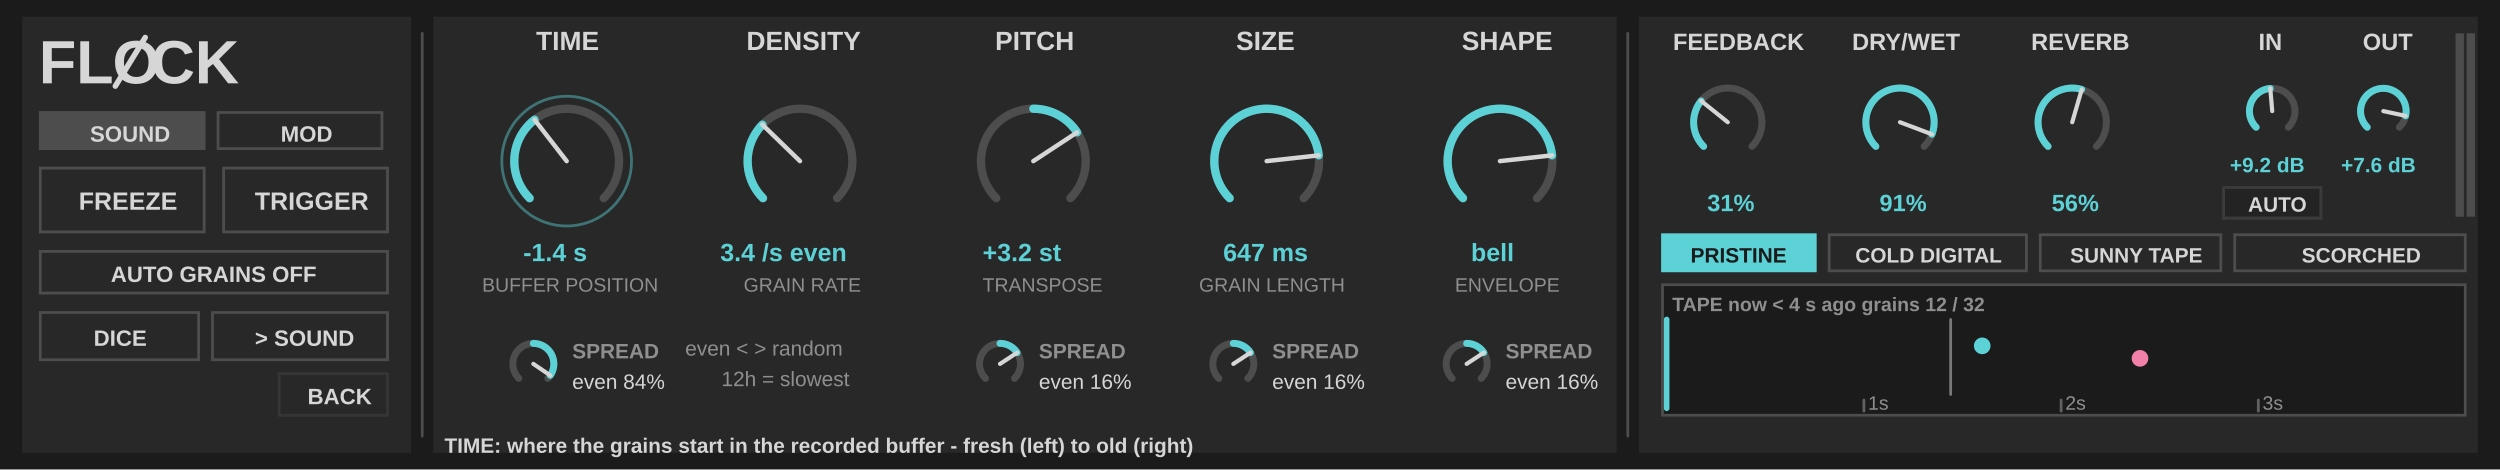
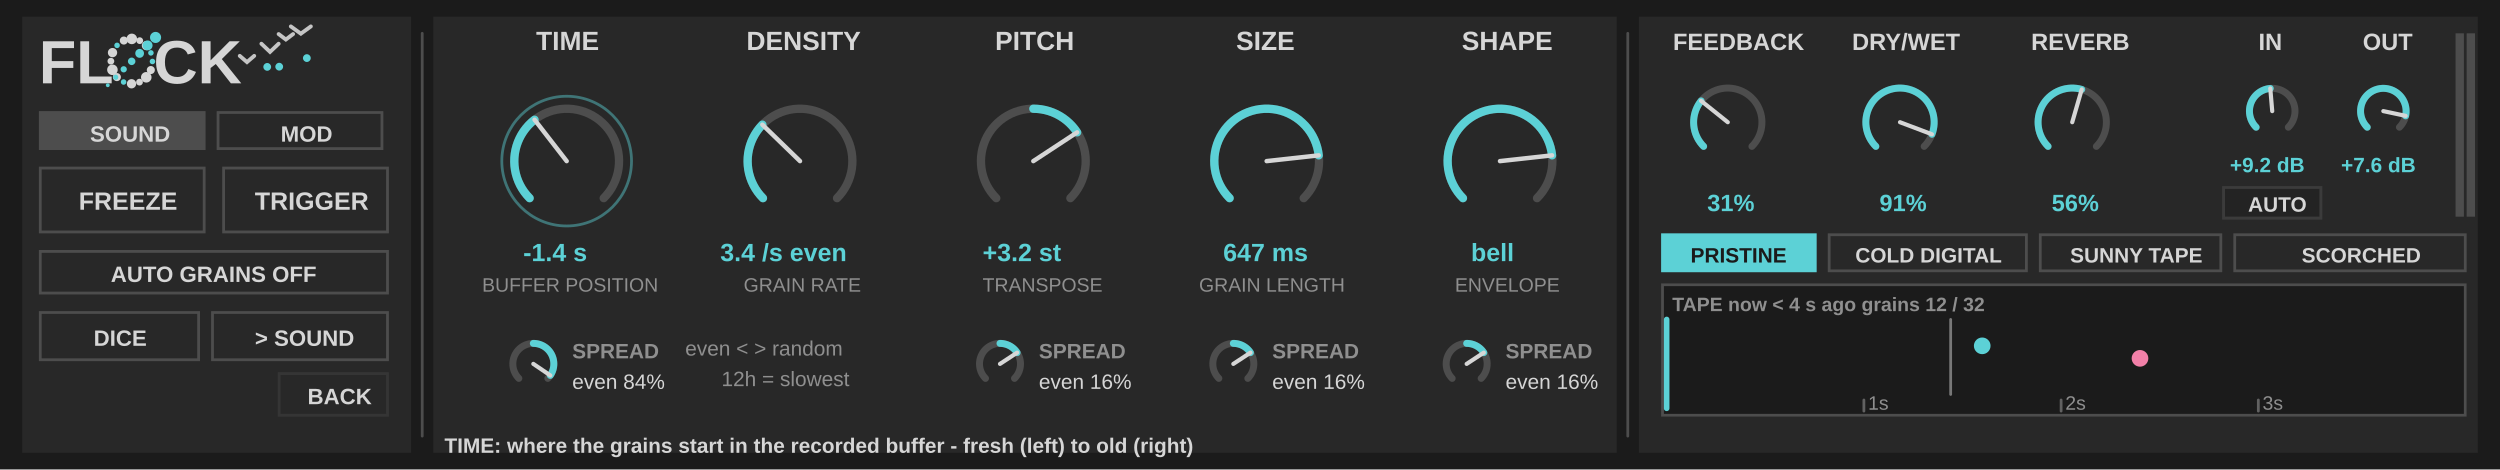
<svg xmlns="http://www.w3.org/2000/svg" width="900" height="169" viewBox="0 0 900 169">
  <defs />
  <path d="M0,0h900v169h-900Z" fill="rgba(27,27,27,1)" />
  <path d="M8,6h140v157h-140Z" fill="rgba(40,40,40,1)" />
  <path d="M156,6h426v157h-426Z" fill="rgba(40,40,40,1)" />
  <path d="M590,6h302v157h-302Z" fill="rgba(40,40,40,1)" />
  <text x="14" y="30" font-family="Arial,Helvetica,sans-serif" font-size="22" font-weight="700" fill="rgba(214,214,214,1)">FL</text>
-   <text x="40.52" y="30" font-family="Arial,Helvetica,sans-serif" font-size="22" font-weight="700" fill="rgba(214,214,214,1)">O</text>
-   <path d="M41.52,31L52.28,13.5" fill="none" stroke="rgba(214,214,214,1)" stroke-width="2" stroke-linecap="round" />
-   <text x="54.28" y="30" font-family="Arial,Helvetica,sans-serif" font-size="22" font-weight="700" fill="rgba(214,214,214,1)">CK</text>
+   <path d="M53.88,22.131a1,1 0 1,0 2,0a1,1 0 1,0 -2,0" fill="rgba(92,209,214,1)" />
+   <path d="M52.842,25.218a1.45,1.45 0 1,0 2.9,0a1.45,1.45 0 1,0 -2.9,0" fill="rgba(214,214,214,1)" />
+   <path d="M50.756,27.828a1.9,1.9 0 1,0 3.8,0a1.9,1.9 0 1,0 -3.8,0" fill="rgba(214,214,214,1)" />
+   <path d="M48.994,29.563a1.225,1.225 0 1,0 2.45,0a1.225,1.225 0 1,0 -2.45,0" fill="rgba(214,214,214,1)" />
+   <path d="M45.678,30.158a1.675,1.675 0 1,0 3.35,0a1.675,1.675 0 1,0 -3.35,0" fill="rgba(214,214,214,1)" />
+   <path d="M43.494,29.524a1,1 0 1,0 2,0a1,1 0 1,0 -2,0" fill="rgba(92,209,214,1)" />
+   <path d="M40.628,27.756a1.45,1.45 0 1,0 2.9,0a1.45,1.45 0 1,0 -2.9,0" fill="rgba(214,214,214,1)" />
+   <path d="M38.571,25.124a1.9,1.9 0 1,0 3.8,0a1.9,1.9 0 1,0 -3.8,0" fill="rgba(214,214,214,1)" />
+   <path d="M38.695,22.029a1.225,1.225 0 1,0 2.45,0a1.225,1.225 0 1,0 -2.45,0" fill="rgba(214,214,214,1)" />
+   <path d="M38.833,18.942a1.675,1.675 0 1,0 3.35,0a1.675,1.675 0 1,0 -3.35,0" fill="rgba(214,214,214,1)" />
+   <path d="M41.144,16.332a1,1 0 1,0 2,0a1,1 0 1,0 -2,0" fill="rgba(92,209,214,1)" />
+   <path d="M43.131,14.597a1.45,1.45 0 1,0 2.9,0a1.45,1.45 0 1,0 -2.9,0" fill="rgba(214,214,214,1)" />
+   <path d="M45.547,14.002a1.9,1.9 0 1,0 3.8,0a1.9,1.9 0 1,0 -3.8,0" fill="rgba(214,214,214,1)" />
+   <path d="M49.081,14.636a1.225,1.225 0 1,0 2.45,0a1.225,1.225 0 1,0 -2.45,0" fill="rgba(214,214,214,1)" />
+   <path d="M51.047,16.404a1.675,1.675 0 1,0 3.35,0a1.675,1.675 0 1,0 -3.35,0" fill="rgba(214,214,214,1)" />
+   <path d="M53.329,19.036a1,1 0 1,0 2,0a1,1 0 1,0 -2,0" fill="rgba(92,209,214,1)" />
+   <path d="M38.098,30.682a0.7,0.7 0 1,0 1.4,0a0.7,0.7 0 1,0 -1.4,0" fill="rgba(92,209,214,1)" />
+   <path d="M40.749,27.815a0.917,0.917 0 1,0 1.833,0a0.917,0.917 0 1,0 -1.833,0" fill="rgba(92,209,214,1)" />
+   <path d="M43.399,24.947a1.133,1.133 0 1,0 2.267,0a1.133,1.133 0 1,0 -2.267,0" fill="rgba(92,209,214,1)" />
+   <path d="M46.05,22.08a1.35,1.35 0 1,0 2.7,0a1.35,1.35 0 1,0 -2.7,0" fill="rgba(92,209,214,1)" />
+   <path d="M48.701,19.213a1.567,1.567 0 1,0 3.133,0a1.567,1.567 0 1,0 -3.133,0" fill="rgba(92,209,214,1)" />
+   <path d="M51.351,16.345a1.783,1.783 0 1,0 3.567,0a1.783,1.783 0 1,0 -3.567,0" fill="rgba(92,209,214,1)" />
+   <path d="M54.002,13.478a2,2 0 1,0 4,0a2,2 0 1,0 -4,0" fill="rgba(92,209,214,1)" />
+   <text x="55.28" y="30" font-family="Arial,Helvetica,sans-serif" font-size="22" font-weight="700" fill="rgba(214,214,214,1)">CK</text>
+   <path d="M86.316,20.112L88.916,22.353L91.516,20.112" fill="none" stroke="rgba(214,214,214,0.9)" stroke-width="1.4" stroke-linecap="round" />
+   <path d="M94.106,15.743L97.206,18.68L100.306,15.743" fill="none" stroke="rgba(214,214,214,0.9)" stroke-width="1.4" stroke-linecap="round" />
+   <path d="M94.803,24.081a1.4,1.4 0 1,0 2.8,0a1.4,1.4 0 1,0 -2.8,0" fill="rgba(92,209,214,1)" />
+   <path d="M100.31,12.264L102.91,14.225L105.51,12.264" fill="none" stroke="rgba(214,214,214,0.9)" stroke-width="1.4" stroke-linecap="round" />
+   <path d="M99.116,24.008a1.4,1.4 0 1,0 2.8,0a1.4,1.4 0 1,0 -2.8,0" fill="rgba(92,209,214,1)" />
+   <path d="M104.703,9.512L108.303,12.122L111.903,9.512" fill="none" stroke="rgba(214,214,214,0.9)" stroke-width="1.4" stroke-linecap="round" />
+   <path d="M109.066,20.912a1.4,1.4 0 1,0 2.8,0a1.4,1.4 0 1,0 -2.8,0" fill="rgba(92,209,214,1)" />
  <path d="M14,40h60v14h-60Z" fill="rgba(77,77,77,1)" />
  <text x="32.4" y="51" font-family="Arial,Helvetica,sans-serif" font-size="8" font-weight="700" fill="rgba(214,214,214,1)">SOUND</text>
  <path d="M78.5,40.5h59v13h-59Z" fill="none" stroke="rgba(77,77,77,1)" stroke-width="1" stroke-linecap="round" />
  <text x="101.04" y="51" font-family="Arial,Helvetica,sans-serif" font-size="8" font-weight="700" fill="rgba(214,214,214,1)">MOD</text>
  <path d="M14,60h60v24h-60Z" fill="rgba(40,40,40,1)" />
  <path d="M14.5,60.5h59v23h-59Z" fill="none" stroke="rgba(77,77,77,1)" stroke-width="1" stroke-linecap="round" />
  <text x="28.34" y="75.5" font-family="Arial,Helvetica,sans-serif" font-size="9" font-weight="700" fill="rgba(214,214,214,1)">FREEZE</text>
  <path d="M80,60h60v24h-60Z" fill="rgba(40,40,40,1)" />
  <path d="M80.5,60.5h59v23h-59Z" fill="none" stroke="rgba(77,77,77,1)" stroke-width="1" stroke-linecap="round" />
  <text x="91.73" y="75.5" font-family="Arial,Helvetica,sans-serif" font-size="9" font-weight="700" fill="rgba(214,214,214,1)">TRIGGER</text>
  <path d="M14,90h126v16h-126Z" fill="rgba(40,40,40,1)" />
  <path d="M14.5,90.5h125v15h-125Z" fill="none" stroke="rgba(77,77,77,1)" stroke-width="1" stroke-linecap="round" />
  <text x="39.88" y="101.5" font-family="Arial,Helvetica,sans-serif" font-size="8" font-weight="700" fill="rgba(214,214,214,1)">AUTO GRAINS  OFF</text>
  <path d="M14,112h58v18h-58Z" fill="rgba(40,40,40,1)" />
  <path d="M14.5,112.5h57v17h-57Z" fill="none" stroke="rgba(77,77,77,1)" stroke-width="1" stroke-linecap="round" />
  <text x="33.72" y="124.5" font-family="Arial,Helvetica,sans-serif" font-size="8" font-weight="700" fill="rgba(214,214,214,1)">DICE</text>
  <path d="M76,112h64v18h-64Z" fill="rgba(40,40,40,1)" />
  <path d="M76.5,112.5h63v17h-63Z" fill="none" stroke="rgba(77,77,77,1)" stroke-width="1" stroke-linecap="round" />
  <text x="91.76" y="124.5" font-family="Arial,Helvetica,sans-serif" font-size="8" font-weight="700" fill="rgba(214,214,214,1)">&gt; SOUND</text>
  <text x="16" y="145" font-family="Arial,Helvetica,sans-serif" font-size="8" font-weight="700" fill="rgba(92,209,214,1)" />
  <path d="M100,134h40v16h-40Z" fill="rgba(40,40,40,0.35)" />
  <path d="M100.5,134.5h39v15h-39Z" fill="none" stroke="rgba(77,77,77,0.35)" stroke-width="1" stroke-linecap="round" />
  <text x="110.72" y="145.5" font-family="Arial,Helvetica,sans-serif" font-size="8" font-weight="700" fill="rgba(214,214,214,1)">BACK</text>
  <path d="M152,12L152,157" fill="none" stroke="rgba(77,77,77,1)" stroke-width="1" stroke-linecap="round" />
  <text x="192.98" y="18" font-family="Arial,Helvetica,sans-serif" font-size="9.5" font-weight="700" fill="rgba(214,214,214,1)">TIME</text>
  <path d="M190.664,71.336L189.642,70.229L188.712,69.045L187.88,67.79L187.15,66.473L186.528,65.101L186.017,63.685L185.621,62.232L185.342,60.752L185.182,59.254L185.142,57.749L185.222,56.245L185.422,54.752L185.74,53.281L186.175,51.839L186.723,50.436L187.382,49.082L188.146,47.784L189.012,46.552L189.973,45.393L191.024,44.314L192.157,43.322L193.366,42.424L194.643,41.625L195.979,40.931L197.366,40.345L198.796,39.872L200.259,39.515L201.746,39.275L203.247,39.155L204.753,39.155L206.254,39.275L207.741,39.515L209.204,39.872L210.634,40.345L212.021,40.931L213.357,41.625L214.634,42.424L215.843,43.322L216.976,44.314L218.027,45.393L218.988,46.552L219.854,47.784L220.618,49.082L221.277,50.436L221.825,51.839L222.26,53.281L222.578,54.752L222.778,56.245L222.858,57.749L222.818,59.254L222.658,60.752L222.379,62.232L221.983,63.685L221.472,65.101L220.85,66.473L220.12,67.79L219.288,69.045L218.358,70.229L217.336,71.336" fill="none" stroke="rgba(77,77,77,1)" stroke-width="2.99" stroke-linecap="round" />
  <path d="M190.664,71.336L189.676,70.269L188.774,69.129L187.962,67.923L187.245,66.658L186.628,65.342L186.114,63.982L185.706,62.586L185.407,61.163L185.219,59.721L185.142,58.269L185.177,56.816L185.324,55.369L185.583,53.938L185.95,52.532L186.425,51.157L187.004,49.824L187.685,48.539L188.462,47.31L189.332,46.145L190.289,45.05L191.327,44.032L192.441,43.098" fill="none" stroke="rgba(92,209,214,1)" stroke-width="2.99" stroke-linecap="round" />
  <path d="M204,58L192.441,43.098" fill="none" stroke="rgba(214,214,214,1)" stroke-width="1.61" stroke-linecap="round" />
  <path d="M180.65,58a23.35,23.35 0 1,0 46.7,0a23.35,23.35 0 1,0 -46.7,0" fill="none" stroke="rgba(92,209,214,0.45)" stroke-width="1" stroke-linecap="round" />
  <text x="188.34" y="94" font-family="Arial,Helvetica,sans-serif" font-size="9" font-weight="700" fill="rgba(92,209,214,1)">-1.4 s</text>
  <text x="173.55" y="105" font-family="Arial,Helvetica,sans-serif" font-size="7" font-weight="400" fill="rgba(143,143,143,1)">BUFFER POSITION</text>
  <path d="M186.782,136.218L186.382,135.785L186.018,135.322L185.692,134.831L185.407,134.315L185.163,133.779L184.963,133.224L184.808,132.656L184.699,132.077L184.636,131.491L184.621,130.902L184.652,130.313L184.73,129.729L184.855,129.153L185.025,128.589L185.24,128.04L185.497,127.51L185.796,127.003L186.135,126.52L186.511,126.067L186.922,125.644L187.366,125.256L187.839,124.905L188.338,124.592L188.861,124.321L189.404,124.092L189.964,123.906L190.536,123.767L191.118,123.673L191.705,123.626L192.295,123.626L192.882,123.673L193.464,123.767L194.036,123.906L194.596,124.092L195.139,124.321L195.662,124.592L196.161,124.905L196.634,125.256L197.078,125.644L197.489,126.067L197.865,126.52L198.204,127.003L198.503,127.51L198.76,128.04L198.975,128.589L199.145,129.153L199.27,129.729L199.348,130.313L199.379,130.902L199.364,131.491L199.301,132.077L199.192,132.656L199.037,133.224L198.837,133.779L198.593,134.315L198.308,134.831L197.982,135.322L197.618,135.785L197.218,136.218" fill="none" stroke="rgba(77,77,77,1)" stroke-width="2.5" stroke-linecap="round" />
  <path d="M192,123.62L192.571,123.642L193.138,123.708L193.699,123.818L194.249,123.971L194.786,124.166L195.306,124.402L195.806,124.677L196.284,124.991L196.736,125.34L197.16,125.723L197.552,126.138L197.912,126.582L198.236,127.053L198.522,127.547L198.77,128.061L198.977,128.594L199.142,129.141L199.264,129.699L199.343,130.264L199.378,130.834L199.369,131.406L199.315,131.974L199.218,132.537L199.078,133.091L198.895,133.632L198.671,134.157L198.406,134.664L198.104,135.148" fill="none" stroke="rgba(92,209,214,1)" stroke-width="2.5" stroke-linecap="round" />
  <path d="M192,131L198.104,135.148" fill="none" stroke="rgba(214,214,214,1)" stroke-width="1.5" stroke-linecap="round" />
  <text x="206" y="129" font-family="Arial,Helvetica,sans-serif" font-size="7.5" font-weight="700" fill="rgba(143,143,143,1)">SPREAD</text>
  <text x="206" y="140" font-family="Arial,Helvetica,sans-serif" font-size="7.5" font-weight="400" fill="rgba(214,214,214,1)">even 84%</text>
  <text x="268.715" y="18" font-family="Arial,Helvetica,sans-serif" font-size="9.5" font-weight="700" fill="rgba(214,214,214,1)">DENSITY</text>
  <path d="M274.664,71.336L273.642,70.229L272.712,69.045L271.88,67.79L271.15,66.473L270.528,65.101L270.017,63.685L269.621,62.232L269.342,60.752L269.182,59.254L269.142,57.749L269.222,56.245L269.422,54.752L269.74,53.281L270.175,51.839L270.723,50.436L271.382,49.082L272.146,47.784L273.012,46.552L273.973,45.393L275.024,44.314L276.157,43.322L277.366,42.424L278.643,41.625L279.979,40.931L281.366,40.345L282.796,39.872L284.259,39.515L285.746,39.275L287.247,39.155L288.753,39.155L290.254,39.275L291.741,39.515L293.204,39.872L294.634,40.345L296.021,40.931L297.357,41.625L298.634,42.424L299.843,43.322L300.976,44.314L302.027,45.393L302.988,46.552L303.854,47.784L304.618,49.082L305.277,50.436L305.825,51.839L306.26,53.281L306.578,54.752L306.778,56.245L306.858,57.749L306.818,59.254L306.658,60.752L306.379,62.232L305.983,63.685L305.472,65.101L304.85,66.473L304.12,67.79L303.288,69.045L302.358,70.229L301.336,71.336" fill="none" stroke="rgba(77,77,77,1)" stroke-width="2.99" stroke-linecap="round" />
  <path d="M274.664,71.336L273.668,70.26L272.759,69.11L271.942,67.892L271.223,66.615L270.604,65.286L270.091,63.913L269.686,62.504L269.391,61.067L269.209,59.613L269.141,58.148L269.186,56.683L269.345,55.225L269.617,53.785L270,52.37L270.492,50.988L271.089,49.65L271.789,48.361L272.587,47.131L273.478,45.967L274.456,44.875" fill="none" stroke="rgba(92,209,214,1)" stroke-width="2.99" stroke-linecap="round" />
  <path d="M288,58L274.456,44.875" fill="none" stroke="rgba(214,214,214,1)" stroke-width="1.61" stroke-linecap="round" />
  <text x="259.29" y="94" font-family="Arial,Helvetica,sans-serif" font-size="9" font-weight="700" fill="rgba(92,209,214,1)">3.4 /s even</text>
  <text x="267.7" y="105" font-family="Arial,Helvetica,sans-serif" font-size="7" font-weight="400" fill="rgba(143,143,143,1)">GRAIN RATE</text>
  <text x="246.675" y="128" font-family="Arial,Helvetica,sans-serif" font-size="7.5" font-weight="400" fill="rgba(143,143,143,1)">even  &lt;   &gt;  random</text>
  <text x="259.725" y="139" font-family="Arial,Helvetica,sans-serif" font-size="7.5" font-weight="400" fill="rgba(143,143,143,1)">12h = slowest</text>
  <text x="358.225" y="18" font-family="Arial,Helvetica,sans-serif" font-size="9.5" font-weight="700" fill="rgba(214,214,214,1)">PITCH</text>
  <path d="M358.664,71.336L357.642,70.229L356.712,69.045L355.88,67.79L355.15,66.473L354.528,65.101L354.017,63.685L353.621,62.232L353.342,60.752L353.182,59.254L353.142,57.749L353.222,56.245L353.422,54.752L353.74,53.281L354.175,51.839L354.723,50.436L355.382,49.082L356.146,47.784L357.012,46.552L357.973,45.393L359.024,44.314L360.157,43.322L361.366,42.424L362.643,41.625L363.979,40.931L365.366,40.345L366.796,39.872L368.259,39.515L369.746,39.275L371.247,39.155L372.753,39.155L374.254,39.275L375.741,39.515L377.204,39.872L378.634,40.345L380.021,40.931L381.357,41.625L382.634,42.424L383.843,43.322L384.976,44.314L386.027,45.393L386.988,46.552L387.854,47.784L388.618,49.082L389.277,50.436L389.825,51.839L390.26,53.281L390.578,54.752L390.778,56.245L390.858,57.749L390.818,59.254L390.658,60.752L390.379,62.232L389.983,63.685L389.472,65.101L388.85,66.473L388.12,67.79L387.288,69.045L386.358,70.229L385.336,71.336" fill="none" stroke="rgba(77,77,77,1)" stroke-width="2.99" stroke-linecap="round" />
  <path d="M372,39.14L373.434,39.195L374.86,39.358L376.27,39.63L377.654,40.008L379.006,40.49L380.318,41.073L381.581,41.755L382.789,42.53L383.934,43.396L385.01,44.346L386.011,45.375L386.93,46.477L387.763,47.645" fill="none" stroke="rgba(92,209,214,1)" stroke-width="2.99" stroke-linecap="round" />
  <path d="M372,58L387.763,47.645" fill="none" stroke="rgba(214,214,214,1)" stroke-width="1.61" stroke-linecap="round" />
  <text x="353.73" y="94" font-family="Arial,Helvetica,sans-serif" font-size="9" font-weight="700" fill="rgba(92,209,214,1)">+3.2 st</text>
  <text x="353.73" y="105" font-family="Arial,Helvetica,sans-serif" font-size="7" font-weight="400" fill="rgba(143,143,143,1)">TRANSPOSE</text>
  <path d="M354.782,136.218L354.382,135.785L354.018,135.322L353.692,134.831L353.407,134.315L353.163,133.779L352.963,133.224L352.808,132.656L352.699,132.077L352.636,131.491L352.621,130.902L352.652,130.313L352.73,129.729L352.855,129.153L353.025,128.589L353.24,128.04L353.497,127.51L353.796,127.003L354.135,126.52L354.511,126.067L354.922,125.644L355.366,125.256L355.839,124.905L356.338,124.592L356.861,124.321L357.404,124.092L357.964,123.906L358.536,123.767L359.118,123.673L359.705,123.626L360.295,123.626L360.882,123.673L361.464,123.767L362.036,123.906L362.596,124.092L363.139,124.321L363.662,124.592L364.161,124.905L364.634,125.256L365.078,125.644L365.489,126.067L365.865,126.52L366.204,127.003L366.503,127.51L366.76,128.04L366.975,128.589L367.145,129.153L367.27,129.729L367.348,130.313L367.379,130.902L367.364,131.491L367.301,132.077L367.192,132.656L367.037,133.224L366.837,133.779L366.593,134.315L366.308,134.831L365.982,135.322L365.618,135.785L365.218,136.218" fill="none" stroke="rgba(77,77,77,1)" stroke-width="2.5" stroke-linecap="round" />
  <path d="M360,123.62L360.561,123.641L361.119,123.705L361.671,123.812L362.213,123.959L362.742,124.148L363.255,124.376L363.749,124.643L364.222,124.947L364.67,125.285L365.091,125.657L365.482,126.06L365.842,126.491L366.168,126.948" fill="none" stroke="rgba(92,209,214,1)" stroke-width="2.5" stroke-linecap="round" />
  <path d="M360,131L366.168,126.948" fill="none" stroke="rgba(214,214,214,1)" stroke-width="1.5" stroke-linecap="round" />
  <text x="374" y="129" font-family="Arial,Helvetica,sans-serif" font-size="7.5" font-weight="700" fill="rgba(143,143,143,1)">SPREAD</text>
  <text x="374" y="140" font-family="Arial,Helvetica,sans-serif" font-size="7.5" font-weight="400" fill="rgba(214,214,214,1)">even 16%</text>
  <text x="444.98" y="18" font-family="Arial,Helvetica,sans-serif" font-size="9.5" font-weight="700" fill="rgba(214,214,214,1)">SIZE</text>
  <path d="M442.664,71.336L441.642,70.229L440.712,69.045L439.88,67.79L439.15,66.473L438.528,65.101L438.017,63.685L437.621,62.232L437.342,60.752L437.182,59.254L437.142,57.749L437.222,56.245L437.422,54.752L437.74,53.281L438.175,51.839L438.723,50.436L439.382,49.082L440.146,47.784L441.012,46.552L441.973,45.393L443.024,44.314L444.157,43.322L445.366,42.424L446.643,41.625L447.979,40.931L449.366,40.345L450.796,39.872L452.259,39.515L453.746,39.275L455.247,39.155L456.753,39.155L458.254,39.275L459.741,39.515L461.204,39.872L462.634,40.345L464.021,40.931L465.357,41.625L466.634,42.424L467.843,43.322L468.976,44.314L470.027,45.393L470.988,46.552L471.854,47.784L472.618,49.082L473.277,50.436L473.825,51.839L474.26,53.281L474.578,54.752L474.778,56.245L474.858,57.749L474.818,59.254L474.658,60.752L474.379,62.232L473.983,63.685L473.472,65.101L472.85,66.473L472.12,67.79L471.288,69.045L470.358,70.229L469.336,71.336" fill="none" stroke="rgba(77,77,77,1)" stroke-width="2.99" stroke-linecap="round" />
  <path d="M442.664,71.336L441.647,70.235L440.72,69.056L439.89,67.807L439.162,66.496L438.54,65.132L438.029,63.722L437.631,62.277L437.35,60.804L437.186,59.314L437.141,57.815L437.215,56.317L437.408,54.83L437.719,53.364L438.145,51.926L438.684,50.527L439.332,49.175L440.086,47.879L440.94,46.646L441.89,45.486L442.928,44.405L444.05,43.409L445.246,42.506L446.511,41.701L447.836,40.999L449.212,40.404L450.632,39.92L452.085,39.551L453.563,39.298L455.056,39.164L456.555,39.148L458.051,39.252L459.534,39.474L460.995,39.813L462.423,40.268L463.812,40.834L465.151,41.509L466.432,42.288L467.647,43.166L468.789,44.138L469.849,45.198L470.823,46.338L471.702,47.553L472.482,48.833L473.158,50.171L473.726,51.559L474.182,52.988L474.522,54.448L474.746,55.93" fill="none" stroke="rgba(92,209,214,1)" stroke-width="2.99" stroke-linecap="round" />
  <path d="M456,58L474.746,55.93" fill="none" stroke="rgba(214,214,214,1)" stroke-width="1.61" stroke-linecap="round" />
  <text x="440.34" y="94" font-family="Arial,Helvetica,sans-serif" font-size="9" font-weight="700" fill="rgba(92,209,214,1)">647 ms</text>
  <text x="431.64" y="105" font-family="Arial,Helvetica,sans-serif" font-size="7" font-weight="400" fill="rgba(143,143,143,1)">GRAIN LENGTH</text>
  <path d="M438.782,136.218L438.382,135.785L438.018,135.322L437.692,134.831L437.407,134.315L437.163,133.779L436.963,133.224L436.808,132.656L436.699,132.077L436.636,131.491L436.621,130.902L436.652,130.313L436.73,129.729L436.855,129.153L437.025,128.589L437.24,128.04L437.497,127.51L437.796,127.003L438.135,126.52L438.511,126.067L438.922,125.644L439.366,125.256L439.839,124.905L440.338,124.592L440.861,124.321L441.404,124.092L441.964,123.906L442.536,123.767L443.118,123.673L443.705,123.626L444.295,123.626L444.882,123.673L445.464,123.767L446.036,123.906L446.596,124.092L447.139,124.321L447.662,124.592L448.161,124.905L448.634,125.256L449.078,125.644L449.489,126.067L449.865,126.52L450.204,127.003L450.503,127.51L450.76,128.04L450.975,128.589L451.145,129.153L451.27,129.729L451.348,130.313L451.379,130.902L451.364,131.491L451.301,132.077L451.192,132.656L451.037,133.224L450.837,133.779L450.593,134.315L450.308,134.831L449.982,135.322L449.618,135.785L449.218,136.218" fill="none" stroke="rgba(77,77,77,1)" stroke-width="2.5" stroke-linecap="round" />
  <path d="M444,123.62L444.561,123.641L445.119,123.705L445.671,123.812L446.213,123.959L446.742,124.148L447.255,124.376L447.749,124.643L448.222,124.947L448.67,125.285L449.091,125.657L449.482,126.06L449.842,126.491L450.168,126.948" fill="none" stroke="rgba(92,209,214,1)" stroke-width="2.5" stroke-linecap="round" />
  <path d="M444,131L450.168,126.948" fill="none" stroke="rgba(214,214,214,1)" stroke-width="1.5" stroke-linecap="round" />
  <text x="458" y="129" font-family="Arial,Helvetica,sans-serif" font-size="7.5" font-weight="700" fill="rgba(143,143,143,1)">SPREAD</text>
  <text x="458" y="140" font-family="Arial,Helvetica,sans-serif" font-size="7.5" font-weight="400" fill="rgba(214,214,214,1)">even 16%</text>
  <text x="526.225" y="18" font-family="Arial,Helvetica,sans-serif" font-size="9.5" font-weight="700" fill="rgba(214,214,214,1)">SHAPE</text>
  <path d="M526.664,71.336L525.642,70.229L524.712,69.045L523.88,67.79L523.15,66.473L522.528,65.101L522.017,63.685L521.621,62.232L521.342,60.752L521.182,59.254L521.142,57.749L521.222,56.245L521.422,54.752L521.74,53.281L522.175,51.839L522.723,50.436L523.382,49.082L524.146,47.784L525.012,46.552L525.973,45.393L527.024,44.314L528.157,43.322L529.366,42.424L530.643,41.625L531.979,40.931L533.366,40.345L534.796,39.872L536.259,39.515L537.746,39.275L539.247,39.155L540.753,39.155L542.254,39.275L543.741,39.515L545.204,39.872L546.634,40.345L548.021,40.931L549.357,41.625L550.634,42.424L551.843,43.322L552.976,44.314L554.027,45.393L554.988,46.552L555.854,47.784L556.618,49.082L557.277,50.436L557.825,51.839L558.26,53.281L558.578,54.752L558.778,56.245L558.858,57.749L558.818,59.254L558.658,60.752L558.379,62.232L557.983,63.685L557.472,65.101L556.85,66.473L556.12,67.79L555.288,69.045L554.358,70.229L553.336,71.336" fill="none" stroke="rgba(77,77,77,1)" stroke-width="2.99" stroke-linecap="round" />
  <path d="M526.664,71.336L525.647,70.235L524.72,69.056L523.89,67.807L523.162,66.496L522.54,65.132L522.029,63.722L521.631,62.277L521.35,60.804L521.186,59.314L521.141,57.815L521.215,56.317L521.408,54.83L521.719,53.364L522.145,51.926L522.684,50.527L523.332,49.175L524.086,47.879L524.94,46.646L525.89,45.486L526.928,44.405L528.05,43.409L529.246,42.506L530.511,41.701L531.836,40.999L533.212,40.404L534.632,39.92L536.085,39.551L537.563,39.298L539.056,39.164L540.555,39.148L542.051,39.252L543.534,39.474L544.995,39.813L546.423,40.268L547.812,40.834L549.151,41.509L550.432,42.288L551.647,43.166L552.789,44.138L553.849,45.198L554.823,46.338L555.702,47.553L556.482,48.833L557.158,50.171L557.726,51.559L558.182,52.988L558.522,54.448L558.746,55.93" fill="none" stroke="rgba(92,209,214,1)" stroke-width="2.99" stroke-linecap="round" />
  <path d="M540,58L558.746,55.93" fill="none" stroke="rgba(214,214,214,1)" stroke-width="1.61" stroke-linecap="round" />
  <text x="529.56" y="94" font-family="Arial,Helvetica,sans-serif" font-size="9" font-weight="700" fill="rgba(92,209,214,1)">bell</text>
  <text x="523.76" y="105" font-family="Arial,Helvetica,sans-serif" font-size="7" font-weight="400" fill="rgba(143,143,143,1)">ENVELOPE</text>
  <path d="M522.782,136.218L522.382,135.785L522.018,135.322L521.692,134.831L521.407,134.315L521.163,133.779L520.963,133.224L520.808,132.656L520.699,132.077L520.636,131.491L520.621,130.902L520.652,130.313L520.73,129.729L520.855,129.153L521.025,128.589L521.24,128.04L521.497,127.51L521.796,127.003L522.135,126.52L522.511,126.067L522.922,125.644L523.366,125.256L523.839,124.905L524.338,124.592L524.861,124.321L525.404,124.092L525.964,123.906L526.536,123.767L527.118,123.673L527.705,123.626L528.295,123.626L528.882,123.673L529.464,123.767L530.036,123.906L530.596,124.092L531.139,124.321L531.662,124.592L532.161,124.905L532.634,125.256L533.078,125.644L533.489,126.067L533.865,126.52L534.204,127.003L534.503,127.51L534.76,128.04L534.975,128.589L535.145,129.153L535.27,129.729L535.348,130.313L535.379,130.902L535.364,131.491L535.301,132.077L535.192,132.656L535.037,133.224L534.837,133.779L534.593,134.315L534.308,134.831L533.982,135.322L533.618,135.785L533.218,136.218" fill="none" stroke="rgba(77,77,77,1)" stroke-width="2.5" stroke-linecap="round" />
  <path d="M528,123.62L528.561,123.641L529.119,123.705L529.671,123.812L530.213,123.959L530.742,124.148L531.255,124.376L531.749,124.643L532.222,124.947L532.67,125.285L533.091,125.657L533.482,126.06L533.842,126.491L534.168,126.948" fill="none" stroke="rgba(92,209,214,1)" stroke-width="2.5" stroke-linecap="round" />
  <path d="M528,131L534.168,126.948" fill="none" stroke="rgba(214,214,214,1)" stroke-width="1.5" stroke-linecap="round" />
  <text x="542" y="129" font-family="Arial,Helvetica,sans-serif" font-size="7.5" font-weight="700" fill="rgba(143,143,143,1)">SPREAD</text>
  <text x="542" y="140" font-family="Arial,Helvetica,sans-serif" font-size="7.5" font-weight="400" fill="rgba(214,214,214,1)">even 16%</text>
  <path d="M586,12L586,157" fill="none" stroke="rgba(77,77,77,1)" stroke-width="1" stroke-linecap="round" />
  <text x="602.28" y="18" font-family="Arial,Helvetica,sans-serif" font-size="8.5" font-weight="700" fill="rgba(214,214,214,1)">FEEDBACK</text>
  <path d="M613.303,52.697L612.636,51.976L612.03,51.203L611.487,50.385L611.011,49.526L610.605,48.631L610.272,47.707L610.014,46.76L609.832,45.795L609.727,44.818L609.701,43.836L609.753,42.856L609.884,41.882L610.091,40.922L610.375,39.982L610.733,39.067L611.162,38.184L611.661,37.338L612.225,36.534L612.852,35.778L613.537,35.074L614.276,34.427L615.065,33.842L615.897,33.321L616.769,32.868L617.674,32.486L618.606,32.177L619.56,31.944L620.53,31.788L621.509,31.71L622.491,31.71L623.47,31.788L624.44,31.944L625.394,32.177L626.326,32.486L627.231,32.868L628.103,33.321L628.935,33.842L629.724,34.427L630.463,35.074L631.148,35.778L631.775,36.534L632.339,37.338L632.838,38.184L633.267,39.067L633.625,39.982L633.909,40.922L634.116,41.882L634.247,42.856L634.299,43.836L634.273,44.818L634.168,45.795L633.986,46.76L633.728,47.707L633.395,48.631L632.989,49.526L632.513,50.385L631.97,51.203L631.364,51.976L630.697,52.697" fill="none" stroke="rgba(77,77,77,1)" stroke-width="2.5" stroke-linecap="round" />
  <path d="M613.303,52.697L612.66,52.004L612.073,51.263L611.545,50.479L611.078,49.656L610.676,48.801L610.34,47.917L610.074,47.01L609.878,46.085L609.754,45.147L609.702,44.203L609.722,43.258L609.816,42.317L609.981,41.386L610.217,40.471L610.523,39.576L610.897,38.708L611.336,37.871L611.838,37.07L612.401,36.31" fill="none" stroke="rgba(92,209,214,1)" stroke-width="2.5" stroke-linecap="round" />
  <path d="M622,44L612.401,36.31" fill="none" stroke="rgba(214,214,214,1)" stroke-width="1.5" stroke-linecap="round" />
  <text x="614.605" y="76" font-family="Arial,Helvetica,sans-serif" font-size="8.5" font-weight="700" fill="rgba(92,209,214,1)">31%</text>
  <text x="666.745" y="18" font-family="Arial,Helvetica,sans-serif" font-size="8.5" font-weight="700" fill="rgba(214,214,214,1)">DRY/WET</text>
  <path d="M675.303,52.697L674.636,51.976L674.03,51.203L673.487,50.385L673.011,49.526L672.605,48.631L672.272,47.707L672.014,46.76L671.832,45.795L671.727,44.818L671.701,43.836L671.753,42.856L671.884,41.882L672.091,40.922L672.375,39.982L672.733,39.067L673.162,38.184L673.661,37.338L674.225,36.534L674.852,35.778L675.537,35.074L676.276,34.427L677.065,33.842L677.897,33.321L678.769,32.868L679.674,32.486L680.606,32.177L681.56,31.944L682.53,31.788L683.509,31.71L684.491,31.71L685.47,31.788L686.44,31.944L687.394,32.177L688.326,32.486L689.231,32.868L690.103,33.321L690.935,33.842L691.724,34.427L692.463,35.074L693.148,35.778L693.775,36.534L694.339,37.338L694.838,38.184L695.267,39.067L695.625,39.982L695.909,40.922L696.116,41.882L696.247,42.856L696.299,43.836L696.273,44.818L696.168,45.795L695.986,46.76L695.728,47.707L695.395,48.631L694.989,49.526L694.513,50.385L693.97,51.203L693.364,51.976L692.697,52.697" fill="none" stroke="rgba(77,77,77,1)" stroke-width="2.5" stroke-linecap="round" />
  <path d="M675.303,52.697L674.64,51.98L674.036,51.212L673.496,50.399L673.021,49.546L672.616,48.657L672.282,47.74L672.023,46.798L671.838,45.839L671.731,44.869L671.7,43.893L671.748,42.917L671.872,41.949L672.073,40.993L672.349,40.056L672.699,39.145L673.12,38.263L673.609,37.418L674.164,36.615L674.781,35.858L675.456,35.152L676.185,34.502L676.963,33.912L677.785,33.386L678.647,32.926L679.542,32.536L680.465,32.219L681.411,31.976L682.373,31.808L683.346,31.717L684.322,31.704L685.296,31.769L686.263,31.91L687.215,32.127L688.146,32.42L689.052,32.785L689.926,33.221L690.762,33.725L691.556,34.294L692.302,34.924L692.996,35.611L693.633,36.351L694.209,37.14L694.721,37.971L695.166,38.841L695.54,39.743L695.841,40.672L696.068,41.621L696.218,42.586L696.292,43.56L696.288,44.537L696.207,45.51L696.049,46.473L695.815,47.421L695.506,48.348" fill="none" stroke="rgba(92,209,214,1)" stroke-width="2.5" stroke-linecap="round" />
  <path d="M684,44L695.506,48.348" fill="none" stroke="rgba(214,214,214,1)" stroke-width="1.5" stroke-linecap="round" />
  <text x="676.605" y="76" font-family="Arial,Helvetica,sans-serif" font-size="8.5" font-weight="700" fill="rgba(92,209,214,1)">91%</text>
  <text x="731.21" y="18" font-family="Arial,Helvetica,sans-serif" font-size="8.5" font-weight="700" fill="rgba(214,214,214,1)">REVERB</text>
  <path d="M737.303,52.697L736.636,51.976L736.03,51.203L735.487,50.385L735.011,49.526L734.605,48.631L734.272,47.707L734.014,46.76L733.832,45.795L733.727,44.818L733.701,43.836L733.753,42.856L733.884,41.882L734.091,40.922L734.375,39.982L734.733,39.067L735.162,38.184L735.661,37.338L736.225,36.534L736.852,35.778L737.537,35.074L738.276,34.427L739.065,33.842L739.897,33.321L740.769,32.868L741.674,32.486L742.606,32.177L743.56,31.944L744.53,31.788L745.509,31.71L746.491,31.71L747.47,31.788L748.44,31.944L749.394,32.177L750.326,32.486L751.231,32.868L752.103,33.321L752.935,33.842L753.724,34.427L754.463,35.074L755.148,35.778L755.775,36.534L756.339,37.338L756.838,38.184L757.267,39.067L757.625,39.982L757.909,40.922L758.116,41.882L758.247,42.856L758.299,43.836L758.273,44.818L758.168,45.795L757.986,46.76L757.728,47.707L757.395,48.631L756.989,49.526L756.513,50.385L755.97,51.203L755.364,51.976L754.697,52.697" fill="none" stroke="rgba(77,77,77,1)" stroke-width="2.5" stroke-linecap="round" />
  <path d="M737.303,52.697L736.636,51.975L736.028,51.201L735.485,50.382L735.009,49.521L734.603,48.626L734.27,47.701L734.012,46.752L733.83,45.785L733.727,44.807L733.701,43.824L733.755,42.842L733.886,41.868L734.095,40.907L734.38,39.966L734.74,39.051L735.171,38.167L735.672,37.321L736.238,36.517L736.867,35.761L737.554,35.058L738.296,34.412L739.086,33.827L739.921,33.307L740.795,32.856L741.702,32.476L742.636,32.169L743.592,31.938L744.563,31.784L745.543,31.708L746.527,31.711L747.507,31.793L748.477,31.952L749.432,32.188" fill="none" stroke="rgba(92,209,214,1)" stroke-width="2.5" stroke-linecap="round" />
  <path d="M746,44L749.432,32.188" fill="none" stroke="rgba(214,214,214,1)" stroke-width="1.5" stroke-linecap="round" />
  <text x="738.605" y="76" font-family="Arial,Helvetica,sans-serif" font-size="8.5" font-weight="700" fill="rgba(92,209,214,1)">56%</text>
  <text x="813.07" y="18" font-family="Arial,Helvetica,sans-serif" font-size="8.5" font-weight="700" fill="rgba(214,214,214,1)">IN</text>
  <path d="M812.202,45.798L811.758,45.317L811.353,44.802L810.991,44.257L810.674,43.684L810.403,43.088L810.181,42.472L810.009,41.84L809.888,41.196L809.818,40.545L809.801,39.891L809.836,39.237L809.922,38.588L810.061,37.948L810.25,37.321L810.488,36.711L810.775,36.123L811.107,35.558L811.483,35.023L811.901,34.519L812.358,34.049L812.851,33.618L813.376,33.228L813.932,32.88L814.513,32.579L815.116,32.324L815.737,32.118L816.374,31.963L817.02,31.859L817.673,31.807L818.327,31.807L818.98,31.859L819.626,31.963L820.263,32.118L820.884,32.324L821.487,32.579L822.068,32.88L822.624,33.228L823.149,33.618L823.642,34.049L824.099,34.519L824.517,35.023L824.893,35.558L825.225,36.123L825.512,36.711L825.75,37.321L825.939,37.948L826.078,38.588L826.164,39.237L826.199,39.891L826.182,40.545L826.112,41.196L825.991,41.84L825.819,42.472L825.597,43.088L825.326,43.684L825.009,44.257L824.647,44.802L824.242,45.317L823.798,45.798" fill="none" stroke="rgba(77,77,77,1)" stroke-width="2.5" stroke-linecap="round" />
  <path d="M812.202,45.798L811.766,45.327L811.368,44.823L811.012,44.29L810.697,43.73L810.428,43.147L810.205,42.545L810.03,41.928L809.903,41.299L809.827,40.661L809.8,40.02L809.824,39.379L809.897,38.741L810.02,38.111L810.193,37.493L810.413,36.89L810.679,36.306L810.99,35.745L811.345,35.21L811.74,34.704L812.173,34.23L812.642,33.792L813.144,33.392L813.676,33.033L814.234,32.716L814.815,32.444L815.416,32.218L816.033,32.039L816.661,31.91L817.298,31.83" fill="none" stroke="rgba(92,209,214,1)" stroke-width="2.5" stroke-linecap="round" />
  <path d="M818,40L817.298,31.83" fill="none" stroke="rgba(214,214,214,1)" stroke-width="1.5" stroke-linecap="round" />
  <text x="802.775" y="62" font-family="Arial,Helvetica,sans-serif" font-size="7.5" font-weight="700" fill="rgba(92,209,214,1)">+9.2 dB</text>
  <text x="850.605" y="18" font-family="Arial,Helvetica,sans-serif" font-size="8.5" font-weight="700" fill="rgba(214,214,214,1)">OUT</text>
  <path d="M852.202,45.798L851.758,45.317L851.353,44.802L850.991,44.257L850.674,43.684L850.403,43.088L850.181,42.472L850.009,41.84L849.888,41.196L849.818,40.545L849.801,39.891L849.836,39.237L849.922,38.588L850.061,37.948L850.25,37.321L850.488,36.711L850.775,36.123L851.107,35.558L851.483,35.023L851.901,34.519L852.358,34.049L852.851,33.618L853.376,33.228L853.932,32.88L854.513,32.579L855.116,32.324L855.737,32.118L856.374,31.963L857.02,31.859L857.673,31.807L858.327,31.807L858.98,31.859L859.626,31.963L860.263,32.118L860.884,32.324L861.487,32.579L862.068,32.88L862.624,33.228L863.149,33.618L863.642,34.049L864.099,34.519L864.517,35.023L864.893,35.558L865.225,36.123L865.512,36.711L865.75,37.321L865.939,37.948L866.078,38.588L866.164,39.237L866.199,39.891L866.182,40.545L866.112,41.196L865.991,41.84L865.819,42.472L865.597,43.088L865.326,43.684L865.009,44.257L864.647,44.802L864.242,45.317L863.798,45.798" fill="none" stroke="rgba(77,77,77,1)" stroke-width="2.5" stroke-linecap="round" />
  <path d="M852.202,45.798L851.759,45.319L851.356,44.806L850.995,44.263L850.679,43.693L850.408,43.1L850.186,42.487L850.013,41.858L849.891,41.217L849.82,40.569L849.8,39.917L849.833,39.266L849.917,38.619L850.052,37.982L850.238,37.356L850.472,36.748L850.755,36.16L851.083,35.596L851.455,35.061L851.868,34.556L852.32,34.086L852.808,33.653L853.328,33.261L853.879,32.911L854.455,32.606L855.054,32.348L855.671,32.138L856.303,31.977L856.946,31.868L857.596,31.81L858.248,31.804L858.898,31.849L859.543,31.946L860.178,32.095L860.799,32.293L861.403,32.539L861.985,32.833L862.542,33.173L863.07,33.555L863.566,33.979L864.027,34.44L864.45,34.936L864.832,35.465L865.171,36.022L865.464,36.605L865.71,37.208L865.908,37.83L866.055,38.465L866.152,39.11L866.197,39.761L866.19,40.413L866.131,41.062L866.021,41.705" fill="none" stroke="rgba(92,209,214,1)" stroke-width="2.5" stroke-linecap="round" />
  <path d="M858,40L866.021,41.705" fill="none" stroke="rgba(214,214,214,1)" stroke-width="1.5" stroke-linecap="round" />
  <text x="842.775" y="62" font-family="Arial,Helvetica,sans-serif" font-size="7.5" font-weight="700" fill="rgba(92,209,214,1)">+7.6 dB</text>
  <path d="M800.5,67.5h35v11h-35Z" fill="none" stroke="rgba(77,77,77,1)" stroke-width="1" stroke-linecap="round" />
  <path d="M800,67h36v12h-36Z" fill="rgba(27,27,27,0.35)" />
  <text x="809.3" y="76.2" font-family="Arial,Helvetica,sans-serif" font-size="7.5" font-weight="700" fill="rgba(214,214,214,1)">AUTO</text>
  <path d="M884,12h3v66h-3Z" fill="rgba(77,77,77,1)" />
  <path d="M884,78h3v0h-3Z" fill="rgba(92,209,214,1)" />
  <path d="M888,12h3v66h-3Z" fill="rgba(77,77,77,1)" />
  <path d="M888,78h3v0h-3Z" fill="rgba(92,209,214,1)" />
  <path d="M598,84h56v14h-56Z" fill="rgba(92,209,214,1)" />
  <text x="608.6" y="94.5" font-family="Arial,Helvetica,sans-serif" font-size="7.5" font-weight="700" fill="rgba(27,27,27,1)">PRISTINE</text>
  <path d="M658.5,84.5h71v13h-71Z" fill="none" stroke="rgba(77,77,77,1)" stroke-width="1" stroke-linecap="round" />
  <text x="667.9" y="94.5" font-family="Arial,Helvetica,sans-serif" font-size="7.5" font-weight="700" fill="rgba(214,214,214,1)">COLD DIGITAL</text>
  <path d="M734.5,84.5h65v13h-65Z" fill="none" stroke="rgba(77,77,77,1)" stroke-width="1" stroke-linecap="round" />
  <text x="745.25" y="94.5" font-family="Arial,Helvetica,sans-serif" font-size="7.5" font-weight="700" fill="rgba(214,214,214,1)">SUNNY TAPE</text>
  <path d="M804.5,84.5h83v13h-83Z" fill="none" stroke="rgba(77,77,77,1)" stroke-width="1" stroke-linecap="round" />
  <text x="828.6" y="94.5" font-family="Arial,Helvetica,sans-serif" font-size="7.5" font-weight="700" fill="rgba(214,214,214,1)">SCORCHED</text>
  <path d="M598,102h290v48h-290Z" fill="rgba(27,27,27,1)" />
  <path d="M598.5,102.5h289v47h-289Z" fill="none" stroke="rgba(77,77,77,1)" stroke-width="1" stroke-linecap="round" />
  <text x="602" y="112" font-family="Arial,Helvetica,sans-serif" font-size="7" font-weight="700" fill="rgba(143,143,143,1)">TAPE   now  &lt;  4 s ago      grains 12 / 32</text>
  <path d="M671,144L671,148" fill="none" stroke="rgba(143,143,143,0.6)" stroke-width="1" stroke-linecap="round" />
  <text x="672.5" y="147.5" font-family="Arial,Helvetica,sans-serif" font-size="7" font-weight="400" fill="rgba(143,143,143,1)">1s</text>
  <path d="M742,144L742,148" fill="none" stroke="rgba(143,143,143,0.6)" stroke-width="1" stroke-linecap="round" />
  <text x="743.5" y="147.5" font-family="Arial,Helvetica,sans-serif" font-size="7" font-weight="400" fill="rgba(143,143,143,1)">2s</text>
  <path d="M813,144L813,148" fill="none" stroke="rgba(143,143,143,0.6)" stroke-width="1" stroke-linecap="round" />
  <text x="814.5" y="147.5" font-family="Arial,Helvetica,sans-serif" font-size="7" font-weight="400" fill="rgba(143,143,143,1)">3s</text>
  <path d="M600,115L600,147" fill="none" stroke="rgba(92,209,214,1)" stroke-width="2" stroke-linecap="round" />
  <path d="M702.24,115L702.24,142" fill="none" stroke="rgba(214,214,214,0.5)" stroke-width="1" stroke-linecap="round" />
  <path d="M710.6,124.5a3,3 0 1,0 6,0a3,3 0 1,0 -6,0" fill="rgba(92,209,214,1)" />
  <path d="M767.4,129a3,3 0 1,0 6,0a3,3 0 1,0 -6,0" fill="rgba(242,128,168,1)" />
  <text x="160" y="163" font-family="Arial,Helvetica,sans-serif" font-size="7.5" font-weight="700" fill="rgba(214,214,214,1)">TIME: where the grains start in the recorded buffer - fresh (left) to old (right)</text>
</svg>
